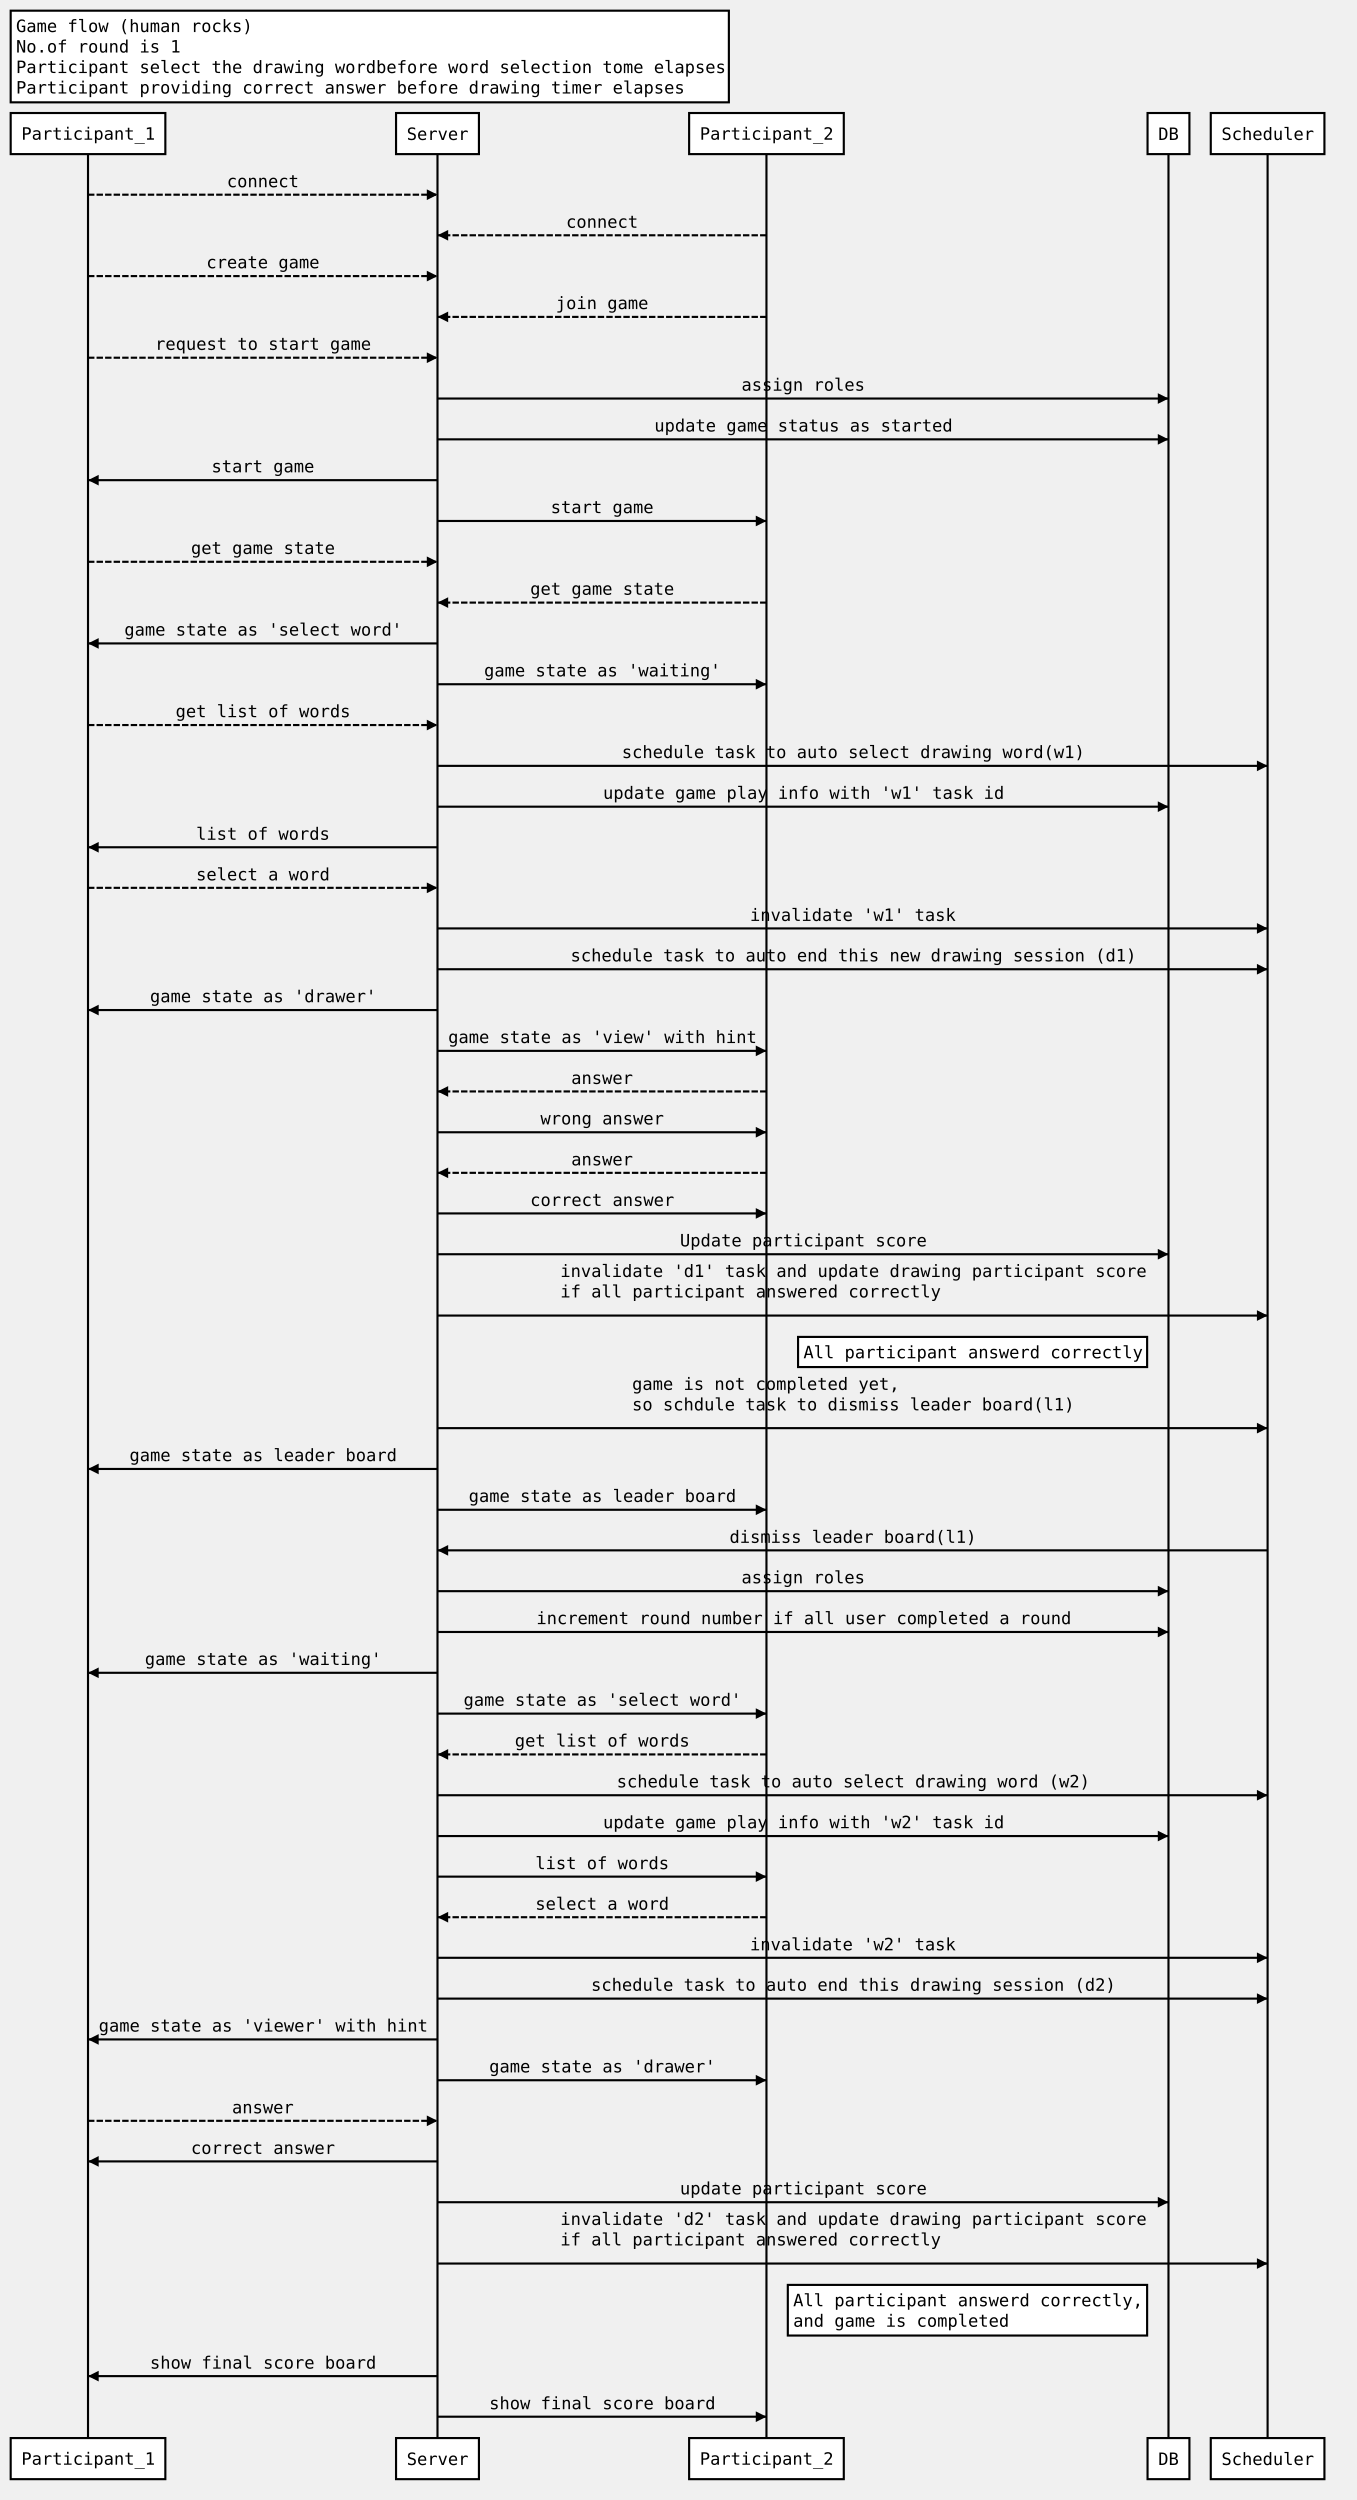
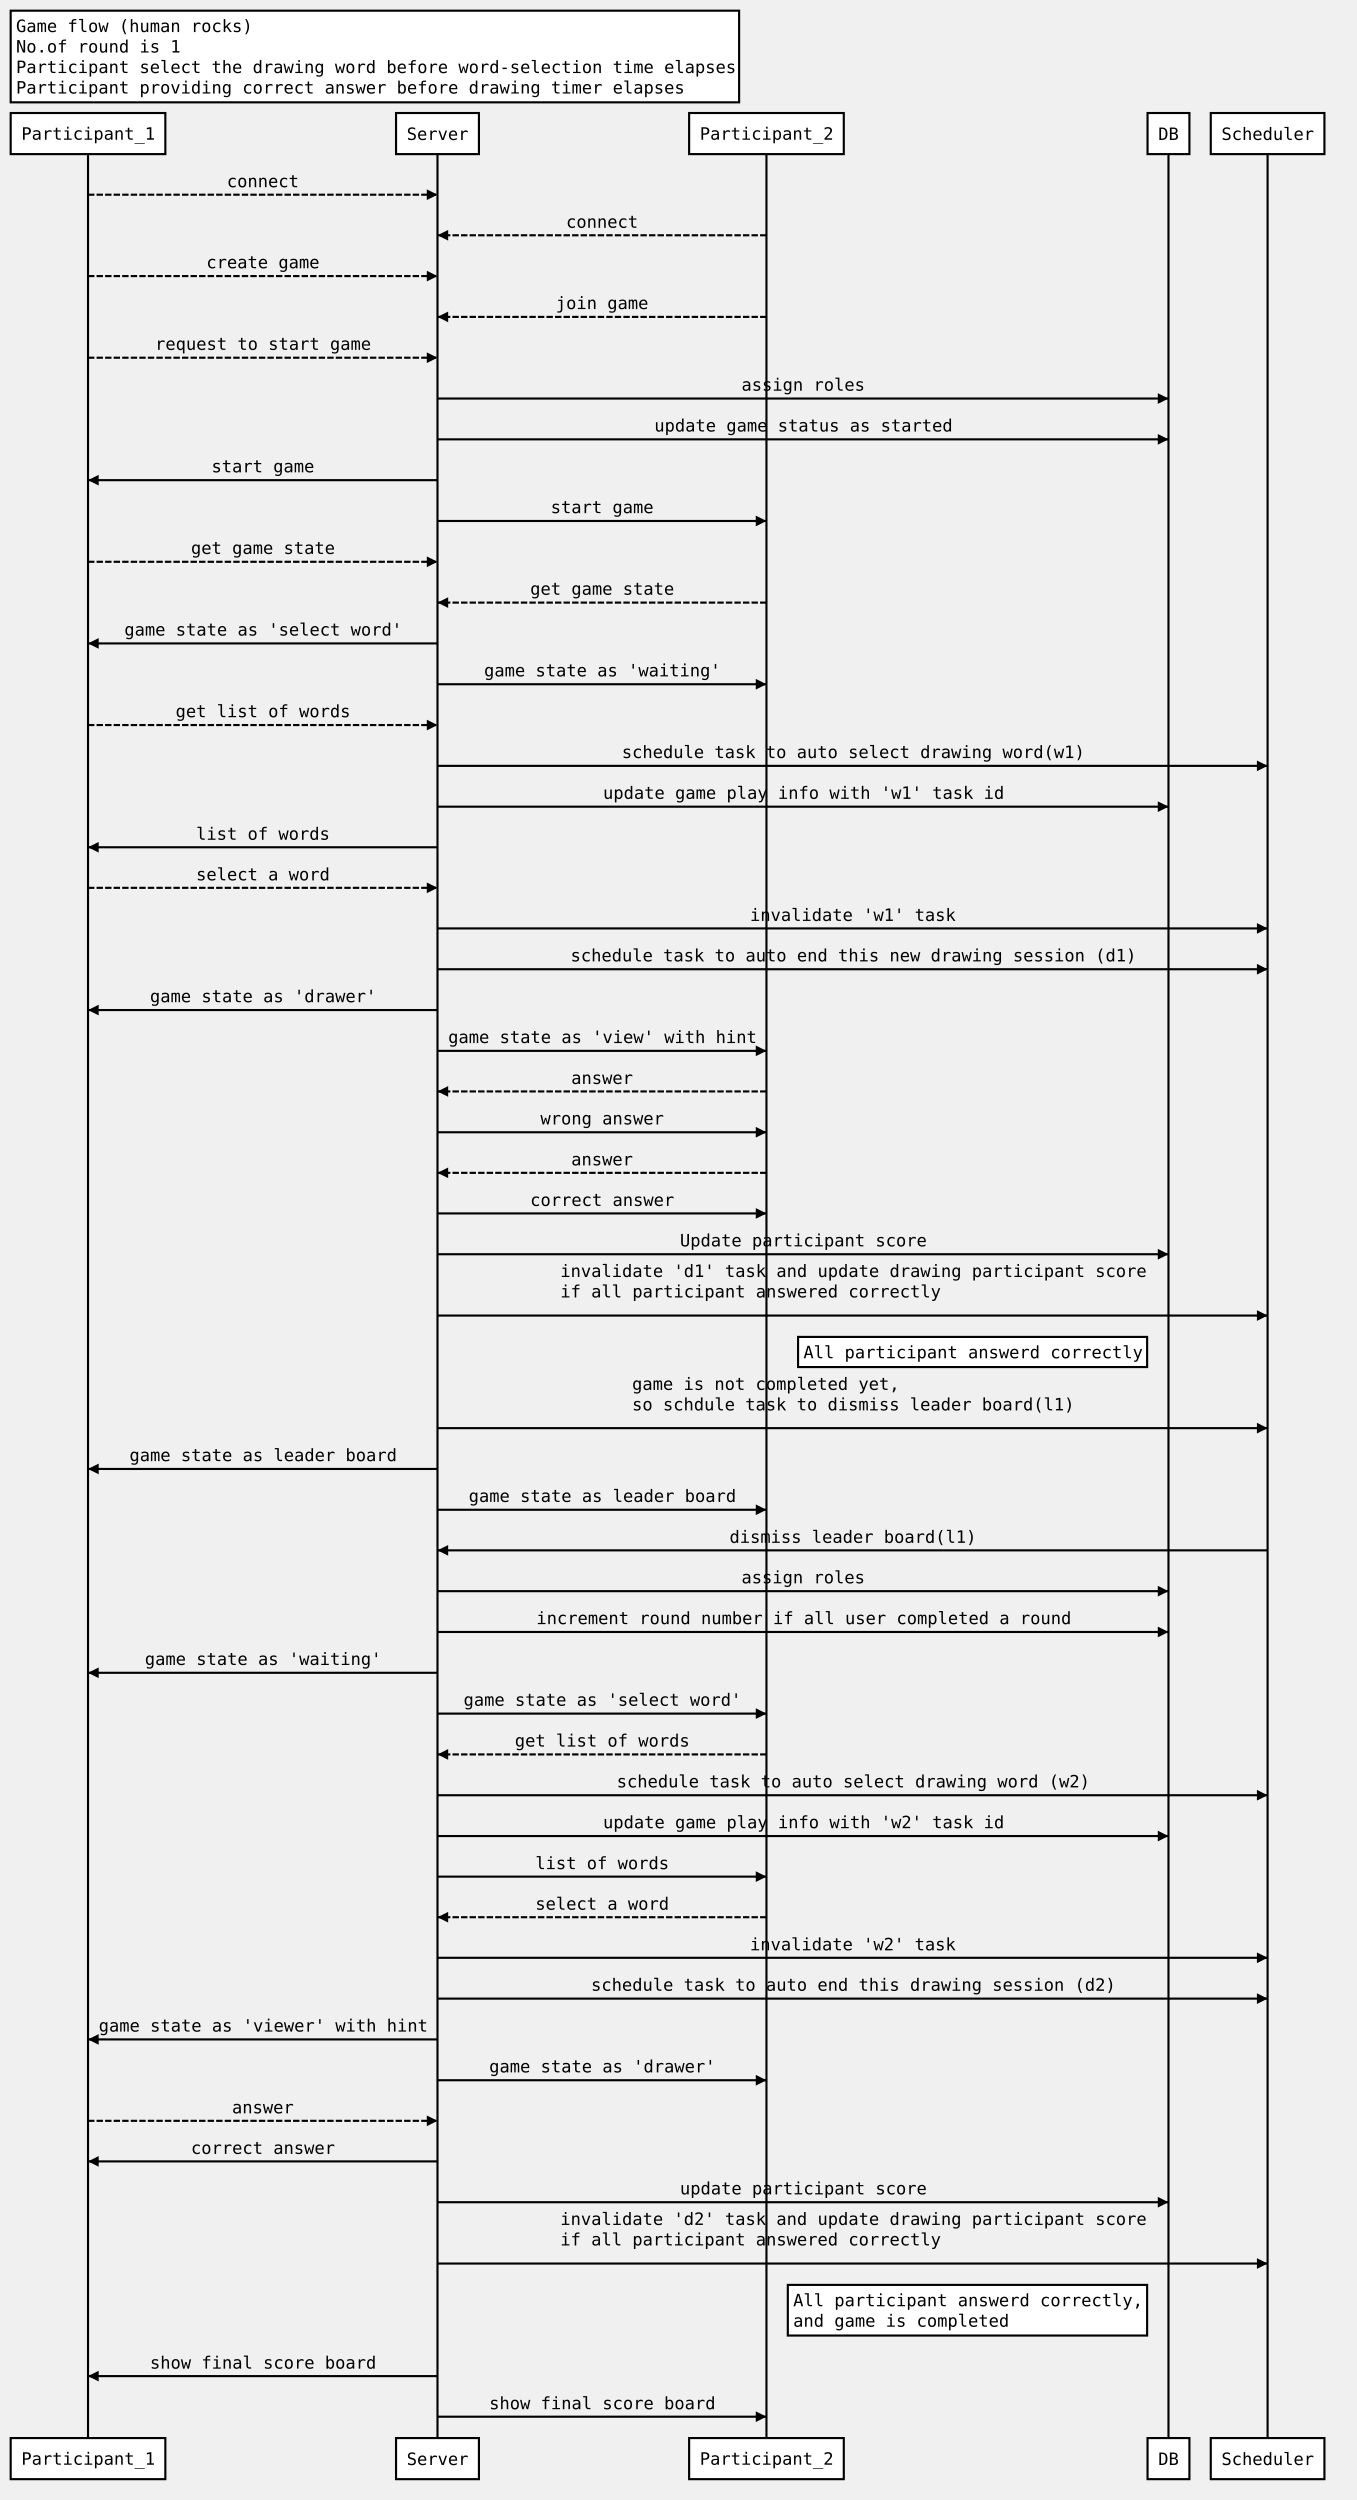
<svg xmlns="http://www.w3.org/2000/svg" width="1270" height="2341">
-   <source>Title : Game flow (human rocks)\nNo.of round is 1\nParticipant select the drawing wordbefore word selection tome elapses\nParticipant providing correct answer before drawing timer elapses
+   <source>Title : Game flow (human rocks)\nNo.of round is 1\nParticipant select the drawing word before word-selection time elapses\nParticipant providing correct answer before drawing timer elapses

participant Participant_1 as p1
participant Server as server
participant Participant_2 as p2
participant DB as db
participant Scheduler as scheduler
p1 --&gt; server : connect
p2 --&gt; server : connect
p1 --&gt; server : create game
p2 --&gt; server : join game
p1 --&gt; server : request to start game
server -&gt; db : assign roles
server -&gt; db : update game status as started
server -&gt; p1 : start game
server -&gt; p2 : start game
p1 --&gt; server : get game state
p2 --&gt; server : get game state
server -&gt; p1 : game state as 'select word'
server -&gt; p2 : game state as 'waiting'
p1 --&gt; server : get list of words
server -&gt; scheduler : schedule task to auto select drawing word(w1) 
server -&gt; db : update game play info with 'w1' task id
server -&gt; p1 : list of words
p1 --&gt; server : select a word

server -&gt; scheduler : invalidate 'w1' task
server -&gt; scheduler : schedule task to auto end this new drawing session (d1)
server -&gt; p1 : game state as 'drawer'
server -&gt; p2 : game state as 'view' with hint

p2 --&gt; server : answer
server -&gt; p2 : wrong answer
p2 --&gt; server : answer
server -&gt; p2 : correct answer
server -&gt; db : Update participant score
server -&gt; scheduler : invalidate 'd1' task and update drawing participant score\n if all participant answered correctly
note left of db : All participant answerd correctly
server -&gt; scheduler : game is not completed yet,\nso schdule task to dismiss leader board(l1)
server -&gt; p1 : game state as leader board
server -&gt; p2 : game state as leader board
scheduler -&gt; server : dismiss leader board(l1)
server -&gt; db : assign roles
server -&gt; db : increment round number if all user completed a round
server -&gt; p1 : game state as 'waiting'
server -&gt; p2 : game state as 'select word'
p2 --&gt; server : get list of words
server -&gt; scheduler : schedule task to auto select drawing word (w2)
server -&gt; db : update game play info with 'w2' task id
server -&gt; p2 : list of words
p2 --&gt; server : select a word
server -&gt; scheduler : invalidate 'w2' task
server -&gt; scheduler : schedule task to auto end this drawing session (d2)
server -&gt; p1 : game state as 'viewer' with hint
server -&gt; p2 : game state as 'drawer'

p1 --&gt; server : answer
server -&gt; p1 : correct answer
server -&gt; db : update participant score
server -&gt; scheduler : invalidate 'd2' task and update drawing participant score\n if all participant answered correctly
note left of db : All participant answerd correctly,\nand game is completed
server -&gt; p1 : show final score board
server -&gt; p2 : show final score board
</source>
  <defs>
    <marker viewBox="0 0 5 5" markerWidth="5" markerHeight="5" orient="auto" refX="5" refY="2.5" id="markerArrowBlock">
      <path d="M 0 0 L 5 2.5 L 0 5 z" />
    </marker>
    <marker viewBox="0 0 9.6 16" markerWidth="4" markerHeight="16" orient="auto" refX="9.6" refY="8" id="markerArrowOpen">
      <path d="M 9.6,8 1.92,16 0,13.7 5.76,8 0,2.286 1.92,0 9.6,8 z" />
    </marker>
  </defs>
  <g class="title">
-     <rect x="10" y="10" width="672.516" height="85.828" stroke="#000000" fill="#ffffff" style="stroke-width: 2;" />
+     <rect x="10" y="10" width="682.109" height="85.828" stroke="#000000" fill="#ffffff" style="stroke-width: 2;" />
    <text x="15" y="30" style="font-size: 16px; font-family: &quot;Andale Mono&quot;, monospace;">
      <tspan x="15">Game flow (human rocks)</tspan>
      <tspan dy="1.2em" x="15">No.of round is 1</tspan>
-       <tspan dy="1.2em" x="15">Participant select the drawing wordbefore word selection tome elapses</tspan>
+       <tspan dy="1.2em" x="15">Participant select the drawing word before word-selection time elapses</tspan>
      <tspan dy="1.2em" x="15">Participant providing correct answer before drawing timer elapses</tspan>
    </text>
  </g>
  <g class="actor">
    <rect x="10" y="105.828" width="144.828" height="38.484" stroke="#000000" fill="#ffffff" style="stroke-width: 2;" />
    <text x="20" y="130.828" style="font-size: 16px; font-family: &quot;Andale Mono&quot;, monospace;">
      <tspan x="20">Participant_1</tspan>
    </text>
  </g>
  <g class="actor">
    <rect x="10" y="2283" width="144.828" height="38.484" stroke="#000000" fill="#ffffff" style="stroke-width: 2;" />
    <text x="20" y="2308" style="font-size: 16px; font-family: &quot;Andale Mono&quot;, monospace;">
      <tspan x="20">Participant_1</tspan>
    </text>
  </g>
  <line x1="82.414" x2="82.414" y1="144.312" y2="2283" stroke="#000000" fill="none" style="stroke-width: 2;" />
  <g class="actor">
    <rect x="370.859" y="105.828" width="77.609" height="38.484" stroke="#000000" fill="#ffffff" style="stroke-width: 2;" />
    <text x="380.859" y="131.07" style="font-size: 16px; font-family: &quot;Andale Mono&quot;, monospace;">
      <tspan x="380.859">Server</tspan>
    </text>
  </g>
  <g class="actor">
    <rect x="370.859" y="2283" width="77.609" height="38.484" stroke="#000000" fill="#ffffff" style="stroke-width: 2;" />
    <text x="380.859" y="2308.242" style="font-size: 16px; font-family: &quot;Andale Mono&quot;, monospace;">
      <tspan x="380.859">Server</tspan>
    </text>
  </g>
  <line x1="409.664" x2="409.664" y1="144.312" y2="2283" stroke="#000000" fill="none" style="stroke-width: 2;" />
  <g class="actor">
    <rect x="645.297" y="105.828" width="144.828" height="38.484" stroke="#000000" fill="#ffffff" style="stroke-width: 2;" />
    <text x="655.297" y="130.828" style="font-size: 16px; font-family: &quot;Andale Mono&quot;, monospace;">
      <tspan x="655.297">Participant_2</tspan>
    </text>
  </g>
  <g class="actor">
    <rect x="645.297" y="2283" width="144.828" height="38.484" stroke="#000000" fill="#ffffff" style="stroke-width: 2;" />
    <text x="655.297" y="2308" style="font-size: 16px; font-family: &quot;Andale Mono&quot;, monospace;">
      <tspan x="655.297">Participant_2</tspan>
    </text>
  </g>
  <line x1="717.711" x2="717.711" y1="144.312" y2="2283" stroke="#000000" fill="none" style="stroke-width: 2;" />
  <g class="actor">
    <rect x="1074.562" y="105.828" width="39.203" height="38.484" stroke="#000000" fill="#ffffff" style="stroke-width: 2;" />
    <text x="1084.562" y="131.07" style="font-size: 16px; font-family: &quot;Andale Mono&quot;, monospace;">
      <tspan x="1084.562">DB</tspan>
    </text>
  </g>
  <g class="actor">
    <rect x="1074.562" y="2283" width="39.203" height="38.484" stroke="#000000" fill="#ffffff" style="stroke-width: 2;" />
    <text x="1084.562" y="2308.242" style="font-size: 16px; font-family: &quot;Andale Mono&quot;, monospace;">
      <tspan x="1084.562">DB</tspan>
    </text>
  </g>
  <line x1="1094.164" x2="1094.164" y1="144.312" y2="2283" stroke="#000000" fill="none" style="stroke-width: 2;" />
  <g class="actor">
    <rect x="1133.766" y="105.828" width="106.422" height="38.484" stroke="#000000" fill="#ffffff" style="stroke-width: 2;" />
    <text x="1143.766" y="131.07" style="font-size: 16px; font-family: &quot;Andale Mono&quot;, monospace;">
      <tspan x="1143.766">Scheduler</tspan>
    </text>
  </g>
  <g class="actor">
    <rect x="1133.766" y="2283" width="106.422" height="38.484" stroke="#000000" fill="#ffffff" style="stroke-width: 2;" />
    <text x="1143.766" y="2308.242" style="font-size: 16px; font-family: &quot;Andale Mono&quot;, monospace;">
      <tspan x="1143.766">Scheduler</tspan>
    </text>
  </g>
  <line x1="1186.977" x2="1186.977" y1="144.312" y2="2283" stroke="#000000" fill="none" style="stroke-width: 2;" />
  <g class="signal">
    <text x="212.43" y="175.312" style="font-size: 16px; font-family: &quot;Andale Mono&quot;, monospace;">
      <tspan x="212.43">connect</tspan>
    </text>
    <line x1="82.414" x2="409.664" y1="182.312" y2="182.312" stroke="#000000" fill="none" style="stroke-width: 2; stroke-dasharray: 6, 2; marker-end: url(&quot;#markerArrowBlock&quot;);" />
  </g>
  <g class="signal">
    <text x="530.078" y="213.312" style="font-size: 16px; font-family: &quot;Andale Mono&quot;, monospace;">
      <tspan x="530.078">connect</tspan>
    </text>
    <line x1="717.711" x2="409.664" y1="220.312" y2="220.312" stroke="#000000" fill="none" style="stroke-width: 2; stroke-dasharray: 6, 2; marker-end: url(&quot;#markerArrowBlock&quot;);" />
  </g>
  <g class="signal">
    <text x="193.227" y="251.203" style="font-size: 16px; font-family: &quot;Andale Mono&quot;, monospace;">
      <tspan x="193.227">create game</tspan>
    </text>
    <line x1="82.414" x2="409.664" y1="258.531" y2="258.531" stroke="#000000" fill="none" style="stroke-width: 2; stroke-dasharray: 6, 2; marker-end: url(&quot;#markerArrowBlock&quot;);" />
  </g>
  <g class="signal">
    <text x="520.477" y="289.422" style="font-size: 16px; font-family: &quot;Andale Mono&quot;, monospace;">
      <tspan x="520.477">join game</tspan>
    </text>
    <line x1="717.711" x2="409.664" y1="296.75" y2="296.75" stroke="#000000" fill="none" style="stroke-width: 2; stroke-dasharray: 6, 2; marker-end: url(&quot;#markerArrowBlock&quot;);" />
  </g>
  <g class="signal">
    <text x="145.219" y="327.641" style="font-size: 16px; font-family: &quot;Andale Mono&quot;, monospace;">
      <tspan x="145.219">request to start game</tspan>
    </text>
    <line x1="82.414" x2="409.664" y1="334.969" y2="334.969" stroke="#000000" fill="none" style="stroke-width: 2; stroke-dasharray: 6, 2; marker-end: url(&quot;#markerArrowBlock&quot;);" />
  </g>
  <g class="signal">
    <text x="694.305" y="365.859" style="font-size: 16px; font-family: &quot;Andale Mono&quot;, monospace;">
      <tspan x="694.305">assign roles</tspan>
    </text>
    <line x1="409.664" x2="1094.164" y1="373.188" y2="373.188" stroke="#000000" fill="none" style="stroke-width: 2; marker-end: url(&quot;#markerArrowBlock&quot;);" />
  </g>
  <g class="signal">
    <text x="612.688" y="404.078" style="font-size: 16px; font-family: &quot;Andale Mono&quot;, monospace;">
      <tspan x="612.688">update game status as started</tspan>
    </text>
    <line x1="409.664" x2="1094.164" y1="411.406" y2="411.406" stroke="#000000" fill="none" style="stroke-width: 2; marker-end: url(&quot;#markerArrowBlock&quot;);" />
  </g>
  <g class="signal">
    <text x="198.031" y="442.297" style="font-size: 16px; font-family: &quot;Andale Mono&quot;, monospace;">
      <tspan x="198.031">start game</tspan>
    </text>
    <line x1="409.664" x2="82.414" y1="449.625" y2="449.625" stroke="#000000" fill="none" style="stroke-width: 2; marker-end: url(&quot;#markerArrowBlock&quot;);" />
  </g>
  <g class="signal">
    <text x="515.68" y="480.516" style="font-size: 16px; font-family: &quot;Andale Mono&quot;, monospace;">
      <tspan x="515.68">start game</tspan>
    </text>
    <line x1="409.664" x2="717.711" y1="487.844" y2="487.844" stroke="#000000" fill="none" style="stroke-width: 2; marker-end: url(&quot;#markerArrowBlock&quot;);" />
  </g>
  <g class="signal">
    <text x="178.828" y="518.734" style="font-size: 16px; font-family: &quot;Andale Mono&quot;, monospace;">
      <tspan x="178.828">get game state</tspan>
    </text>
    <line x1="82.414" x2="409.664" y1="526.062" y2="526.062" stroke="#000000" fill="none" style="stroke-width: 2; stroke-dasharray: 6, 2; marker-end: url(&quot;#markerArrowBlock&quot;);" />
  </g>
  <g class="signal">
    <text x="496.477" y="556.953" style="font-size: 16px; font-family: &quot;Andale Mono&quot;, monospace;">
      <tspan x="496.477">get game state</tspan>
    </text>
    <line x1="717.711" x2="409.664" y1="564.281" y2="564.281" stroke="#000000" fill="none" style="stroke-width: 2; stroke-dasharray: 6, 2; marker-end: url(&quot;#markerArrowBlock&quot;);" />
  </g>
  <g class="signal">
    <text x="116.414" y="595.172" style="font-size: 16px; font-family: &quot;Andale Mono&quot;, monospace;">
      <tspan x="116.414">game state as 'select word'</tspan>
    </text>
    <line x1="409.664" x2="82.414" y1="602.5" y2="602.5" stroke="#000000" fill="none" style="stroke-width: 2; marker-end: url(&quot;#markerArrowBlock&quot;);" />
  </g>
  <g class="signal">
    <text x="453.266" y="633.391" style="font-size: 16px; font-family: &quot;Andale Mono&quot;, monospace;">
      <tspan x="453.266">game state as 'waiting'</tspan>
    </text>
    <line x1="409.664" x2="717.711" y1="640.719" y2="640.719" stroke="#000000" fill="none" style="stroke-width: 2; marker-end: url(&quot;#markerArrowBlock&quot;);" />
  </g>
  <g class="signal">
    <text x="164.422" y="671.609" style="font-size: 16px; font-family: &quot;Andale Mono&quot;, monospace;">
      <tspan x="164.422">get list of words</tspan>
    </text>
    <line x1="82.414" x2="409.664" y1="678.938" y2="678.938" stroke="#000000" fill="none" style="stroke-width: 2; stroke-dasharray: 6, 2; marker-end: url(&quot;#markerArrowBlock&quot;);" />
  </g>
  <g class="signal">
    <text x="582.281" y="709.828" style="font-size: 16px; font-family: &quot;Andale Mono&quot;, monospace;">
      <tspan x="582.281">schedule task to auto select drawing word(w1)</tspan>
    </text>
    <line x1="409.664" x2="1186.977" y1="717.156" y2="717.156" stroke="#000000" fill="none" style="stroke-width: 2; marker-end: url(&quot;#markerArrowBlock&quot;);" />
  </g>
  <g class="signal">
    <text x="564.68" y="748.047" style="font-size: 16px; font-family: &quot;Andale Mono&quot;, monospace;">
      <tspan x="564.68">update game play info with 'w1' task id</tspan>
    </text>
    <line x1="409.664" x2="1094.164" y1="755.375" y2="755.375" stroke="#000000" fill="none" style="stroke-width: 2; marker-end: url(&quot;#markerArrowBlock&quot;);" />
  </g>
  <g class="signal">
    <text x="183.625" y="786.375" style="font-size: 16px; font-family: &quot;Andale Mono&quot;, monospace;">
      <tspan x="183.625">list of words</tspan>
    </text>
    <line x1="409.664" x2="82.414" y1="793.375" y2="793.375" stroke="#000000" fill="none" style="stroke-width: 2; marker-end: url(&quot;#markerArrowBlock&quot;);" />
  </g>
  <g class="signal">
    <text x="183.625" y="824.375" style="font-size: 16px; font-family: &quot;Andale Mono&quot;, monospace;">
      <tspan x="183.625">select a word</tspan>
    </text>
    <line x1="82.414" x2="409.664" y1="831.375" y2="831.375" stroke="#000000" fill="none" style="stroke-width: 2; stroke-dasharray: 6, 2; marker-end: url(&quot;#markerArrowBlock&quot;);" />
  </g>
  <g class="signal">
    <text x="702.305" y="862.375" style="font-size: 16px; font-family: &quot;Andale Mono&quot;, monospace;">
      <tspan x="702.305">invalidate 'w1' task</tspan>
    </text>
    <line x1="409.664" x2="1186.977" y1="869.375" y2="869.375" stroke="#000000" fill="none" style="stroke-width: 2; marker-end: url(&quot;#markerArrowBlock&quot;);" />
  </g>
  <g class="signal">
    <text x="534.273" y="900.266" style="font-size: 16px; font-family: &quot;Andale Mono&quot;, monospace;">
      <tspan x="534.273">schedule task to auto end this new drawing session (d1)</tspan>
    </text>
    <line x1="409.664" x2="1186.977" y1="907.594" y2="907.594" stroke="#000000" fill="none" style="stroke-width: 2; marker-end: url(&quot;#markerArrowBlock&quot;);" />
  </g>
  <g class="signal">
    <text x="140.422" y="938.484" style="font-size: 16px; font-family: &quot;Andale Mono&quot;, monospace;">
      <tspan x="140.422">game state as 'drawer'</tspan>
    </text>
    <line x1="409.664" x2="82.414" y1="945.812" y2="945.812" stroke="#000000" fill="none" style="stroke-width: 2; marker-end: url(&quot;#markerArrowBlock&quot;);" />
  </g>
  <g class="signal">
    <text x="419.664" y="976.703" style="font-size: 16px; font-family: &quot;Andale Mono&quot;, monospace;">
      <tspan x="419.664">game state as 'view' with hint</tspan>
    </text>
    <line x1="409.664" x2="717.711" y1="984.031" y2="984.031" stroke="#000000" fill="none" style="stroke-width: 2; marker-end: url(&quot;#markerArrowBlock&quot;);" />
  </g>
  <g class="signal">
    <text x="534.883" y="1015.031" style="font-size: 16px; font-family: &quot;Andale Mono&quot;, monospace;">
      <tspan x="534.883">answer</tspan>
    </text>
    <line x1="717.711" x2="409.664" y1="1022.031" y2="1022.031" stroke="#000000" fill="none" style="stroke-width: 2; stroke-dasharray: 6, 2; marker-end: url(&quot;#markerArrowBlock&quot;);" />
  </g>
  <g class="signal">
    <text x="506.078" y="1052.922" style="font-size: 16px; font-family: &quot;Andale Mono&quot;, monospace;">
      <tspan x="506.078">wrong answer</tspan>
    </text>
    <line x1="409.664" x2="717.711" y1="1060.25" y2="1060.25" stroke="#000000" fill="none" style="stroke-width: 2; marker-end: url(&quot;#markerArrowBlock&quot;);" />
  </g>
  <g class="signal">
    <text x="534.883" y="1091.25" style="font-size: 16px; font-family: &quot;Andale Mono&quot;, monospace;">
      <tspan x="534.883">answer</tspan>
    </text>
    <line x1="717.711" x2="409.664" y1="1098.25" y2="1098.25" stroke="#000000" fill="none" style="stroke-width: 2; stroke-dasharray: 6, 2; marker-end: url(&quot;#markerArrowBlock&quot;);" />
  </g>
  <g class="signal">
    <text x="496.477" y="1129.25" style="font-size: 16px; font-family: &quot;Andale Mono&quot;, monospace;">
      <tspan x="496.477">correct answer</tspan>
    </text>
    <line x1="409.664" x2="717.711" y1="1136.25" y2="1136.25" stroke="#000000" fill="none" style="stroke-width: 2; marker-end: url(&quot;#markerArrowBlock&quot;);" />
  </g>
  <g class="signal">
    <text x="636.695" y="1167.141" style="font-size: 16px; font-family: &quot;Andale Mono&quot;, monospace;">
      <tspan x="636.695">Update participant score</tspan>
    </text>
    <line x1="409.664" x2="1094.164" y1="1174.469" y2="1174.469" stroke="#000000" fill="none" style="stroke-width: 2; marker-end: url(&quot;#markerArrowBlock&quot;);" />
  </g>
  <g class="signal">
    <text x="524.672" y="1195.758" style="font-size: 16px; font-family: &quot;Andale Mono&quot;, monospace;">
      <tspan x="524.672">invalidate 'd1' task and update drawing participant score</tspan>
      <tspan dy="1.2em" x="524.672">if all participant answered correctly</tspan>
    </text>
    <line x1="409.664" x2="1186.977" y1="1231.891" y2="1231.891" stroke="#000000" fill="none" style="stroke-width: 2; marker-end: url(&quot;#markerArrowBlock&quot;);" />
  </g>
  <g class="note">
    <rect x="747.305" y="1251.891" width="326.859" height="28.219" stroke="#000000" fill="#ffffff" style="stroke-width: 2;" />
    <text x="752.305" y="1271.891" style="font-size: 16px; font-family: &quot;Andale Mono&quot;, monospace;">
      <tspan x="752.305">All participant answerd correctly</tspan>
    </text>
  </g>
  <g class="signal">
    <text x="591.883" y="1301.508" style="font-size: 16px; font-family: &quot;Andale Mono&quot;, monospace;">
      <tspan x="591.883">game is not completed yet,</tspan>
      <tspan dy="1.2em" x="591.883">so schdule task to dismiss leader board(l1)</tspan>
    </text>
    <line x1="409.664" x2="1186.977" y1="1337.312" y2="1337.312" stroke="#000000" fill="none" style="stroke-width: 2; marker-end: url(&quot;#markerArrowBlock&quot;);" />
  </g>
  <g class="signal">
    <text x="121.219" y="1368.203" style="font-size: 16px; font-family: &quot;Andale Mono&quot;, monospace;">
      <tspan x="121.219">game state as leader board</tspan>
    </text>
    <line x1="409.664" x2="82.414" y1="1375.531" y2="1375.531" stroke="#000000" fill="none" style="stroke-width: 2; marker-end: url(&quot;#markerArrowBlock&quot;);" />
  </g>
  <g class="signal">
    <text x="438.867" y="1406.422" style="font-size: 16px; font-family: &quot;Andale Mono&quot;, monospace;">
      <tspan x="438.867">game state as leader board</tspan>
    </text>
    <line x1="409.664" x2="717.711" y1="1413.75" y2="1413.75" stroke="#000000" fill="none" style="stroke-width: 2; marker-end: url(&quot;#markerArrowBlock&quot;);" />
  </g>
  <g class="signal">
    <text x="683.102" y="1444.75" style="font-size: 16px; font-family: &quot;Andale Mono&quot;, monospace;">
      <tspan x="683.102">dismiss leader board(l1)</tspan>
    </text>
    <line x1="1186.977" x2="409.664" y1="1451.75" y2="1451.75" stroke="#000000" fill="none" style="stroke-width: 2; marker-end: url(&quot;#markerArrowBlock&quot;);" />
  </g>
  <g class="signal">
    <text x="694.305" y="1482.641" style="font-size: 16px; font-family: &quot;Andale Mono&quot;, monospace;">
      <tspan x="694.305">assign roles</tspan>
    </text>
    <line x1="409.664" x2="1094.164" y1="1489.969" y2="1489.969" stroke="#000000" fill="none" style="stroke-width: 2; marker-end: url(&quot;#markerArrowBlock&quot;);" />
  </g>
  <g class="signal">
    <text x="502.273" y="1520.859" style="font-size: 16px; font-family: &quot;Andale Mono&quot;, monospace;">
      <tspan x="502.273">increment round number if all user completed a round</tspan>
    </text>
    <line x1="409.664" x2="1094.164" y1="1528.188" y2="1528.188" stroke="#000000" fill="none" style="stroke-width: 2; marker-end: url(&quot;#markerArrowBlock&quot;);" />
  </g>
  <g class="signal">
    <text x="135.617" y="1559.078" style="font-size: 16px; font-family: &quot;Andale Mono&quot;, monospace;">
      <tspan x="135.617">game state as 'waiting'</tspan>
    </text>
    <line x1="409.664" x2="82.414" y1="1566.406" y2="1566.406" stroke="#000000" fill="none" style="stroke-width: 2; marker-end: url(&quot;#markerArrowBlock&quot;);" />
  </g>
  <g class="signal">
    <text x="434.062" y="1597.297" style="font-size: 16px; font-family: &quot;Andale Mono&quot;, monospace;">
      <tspan x="434.062">game state as 'select word'</tspan>
    </text>
    <line x1="409.664" x2="717.711" y1="1604.625" y2="1604.625" stroke="#000000" fill="none" style="stroke-width: 2; marker-end: url(&quot;#markerArrowBlock&quot;);" />
  </g>
  <g class="signal">
    <text x="482.07" y="1635.516" style="font-size: 16px; font-family: &quot;Andale Mono&quot;, monospace;">
      <tspan x="482.07">get list of words</tspan>
    </text>
    <line x1="717.711" x2="409.664" y1="1642.844" y2="1642.844" stroke="#000000" fill="none" style="stroke-width: 2; stroke-dasharray: 6, 2; marker-end: url(&quot;#markerArrowBlock&quot;);" />
  </g>
  <g class="signal">
    <text x="577.484" y="1673.734" style="font-size: 16px; font-family: &quot;Andale Mono&quot;, monospace;">
      <tspan x="577.484">schedule task to auto select drawing word (w2)</tspan>
    </text>
    <line x1="409.664" x2="1186.977" y1="1681.062" y2="1681.062" stroke="#000000" fill="none" style="stroke-width: 2; marker-end: url(&quot;#markerArrowBlock&quot;);" />
  </g>
  <g class="signal">
    <text x="564.68" y="1711.953" style="font-size: 16px; font-family: &quot;Andale Mono&quot;, monospace;">
      <tspan x="564.68">update game play info with 'w2' task id</tspan>
    </text>
    <line x1="409.664" x2="1094.164" y1="1719.281" y2="1719.281" stroke="#000000" fill="none" style="stroke-width: 2; marker-end: url(&quot;#markerArrowBlock&quot;);" />
  </g>
  <g class="signal">
    <text x="501.273" y="1750.281" style="font-size: 16px; font-family: &quot;Andale Mono&quot;, monospace;">
      <tspan x="501.273">list of words</tspan>
    </text>
    <line x1="409.664" x2="717.711" y1="1757.281" y2="1757.281" stroke="#000000" fill="none" style="stroke-width: 2; marker-end: url(&quot;#markerArrowBlock&quot;);" />
  </g>
  <g class="signal">
    <text x="501.273" y="1788.281" style="font-size: 16px; font-family: &quot;Andale Mono&quot;, monospace;">
      <tspan x="501.273">select a word</tspan>
    </text>
    <line x1="717.711" x2="409.664" y1="1795.281" y2="1795.281" stroke="#000000" fill="none" style="stroke-width: 2; stroke-dasharray: 6, 2; marker-end: url(&quot;#markerArrowBlock&quot;);" />
  </g>
  <g class="signal">
    <text x="702.305" y="1826.281" style="font-size: 16px; font-family: &quot;Andale Mono&quot;, monospace;">
      <tspan x="702.305">invalidate 'w2' task</tspan>
    </text>
    <line x1="409.664" x2="1186.977" y1="1833.281" y2="1833.281" stroke="#000000" fill="none" style="stroke-width: 2; marker-end: url(&quot;#markerArrowBlock&quot;);" />
  </g>
  <g class="signal">
    <text x="553.477" y="1864.172" style="font-size: 16px; font-family: &quot;Andale Mono&quot;, monospace;">
      <tspan x="553.477">schedule task to auto end this drawing session (d2)</tspan>
    </text>
    <line x1="409.664" x2="1186.977" y1="1871.5" y2="1871.5" stroke="#000000" fill="none" style="stroke-width: 2; marker-end: url(&quot;#markerArrowBlock&quot;);" />
  </g>
  <g class="signal">
    <text x="92.414" y="1902.391" style="font-size: 16px; font-family: &quot;Andale Mono&quot;, monospace;">
      <tspan x="92.414">game state as 'viewer' with hint</tspan>
    </text>
    <line x1="409.664" x2="82.414" y1="1909.719" y2="1909.719" stroke="#000000" fill="none" style="stroke-width: 2; marker-end: url(&quot;#markerArrowBlock&quot;);" />
  </g>
  <g class="signal">
    <text x="458.07" y="1940.609" style="font-size: 16px; font-family: &quot;Andale Mono&quot;, monospace;">
      <tspan x="458.07">game state as 'drawer'</tspan>
    </text>
    <line x1="409.664" x2="717.711" y1="1947.938" y2="1947.938" stroke="#000000" fill="none" style="stroke-width: 2; marker-end: url(&quot;#markerArrowBlock&quot;);" />
  </g>
  <g class="signal">
    <text x="217.234" y="1978.938" style="font-size: 16px; font-family: &quot;Andale Mono&quot;, monospace;">
      <tspan x="217.234">answer</tspan>
    </text>
    <line x1="82.414" x2="409.664" y1="1985.938" y2="1985.938" stroke="#000000" fill="none" style="stroke-width: 2; stroke-dasharray: 6, 2; marker-end: url(&quot;#markerArrowBlock&quot;);" />
  </g>
  <g class="signal">
    <text x="178.828" y="2016.938" style="font-size: 16px; font-family: &quot;Andale Mono&quot;, monospace;">
      <tspan x="178.828">correct answer</tspan>
    </text>
    <line x1="409.664" x2="82.414" y1="2023.938" y2="2023.938" stroke="#000000" fill="none" style="stroke-width: 2; marker-end: url(&quot;#markerArrowBlock&quot;);" />
  </g>
  <g class="signal">
    <text x="636.695" y="2054.828" style="font-size: 16px; font-family: &quot;Andale Mono&quot;, monospace;">
      <tspan x="636.695">update participant score</tspan>
    </text>
    <line x1="409.664" x2="1094.164" y1="2062.156" y2="2062.156" stroke="#000000" fill="none" style="stroke-width: 2; marker-end: url(&quot;#markerArrowBlock&quot;);" />
  </g>
  <g class="signal">
    <text x="524.672" y="2083.445" style="font-size: 16px; font-family: &quot;Andale Mono&quot;, monospace;">
      <tspan x="524.672">invalidate 'd2' task and update drawing participant score</tspan>
      <tspan dy="1.2em" x="524.672">if all participant answered correctly</tspan>
    </text>
    <line x1="409.664" x2="1186.977" y1="2119.578" y2="2119.578" stroke="#000000" fill="none" style="stroke-width: 2; marker-end: url(&quot;#markerArrowBlock&quot;);" />
  </g>
  <g class="note">
    <rect x="737.711" y="2139.578" width="336.453" height="47.422" stroke="#000000" fill="#ffffff" style="stroke-width: 2;" />
    <text x="742.711" y="2159.578" style="font-size: 16px; font-family: &quot;Andale Mono&quot;, monospace;">
      <tspan x="742.711">All participant answerd correctly,</tspan>
      <tspan dy="1.2em" x="742.711">and game is completed</tspan>
    </text>
  </g>
  <g class="signal">
    <text x="140.422" y="2218" style="font-size: 16px; font-family: &quot;Andale Mono&quot;, monospace;">
      <tspan x="140.422">show final score board</tspan>
    </text>
    <line x1="409.664" x2="82.414" y1="2225" y2="2225" stroke="#000000" fill="none" style="stroke-width: 2; marker-end: url(&quot;#markerArrowBlock&quot;);" />
  </g>
  <g class="signal">
    <text x="458.07" y="2256" style="font-size: 16px; font-family: &quot;Andale Mono&quot;, monospace;">
      <tspan x="458.07">show final score board</tspan>
    </text>
    <line x1="409.664" x2="717.711" y1="2263" y2="2263" stroke="#000000" fill="none" style="stroke-width: 2; marker-end: url(&quot;#markerArrowBlock&quot;);" />
  </g>
</svg>
